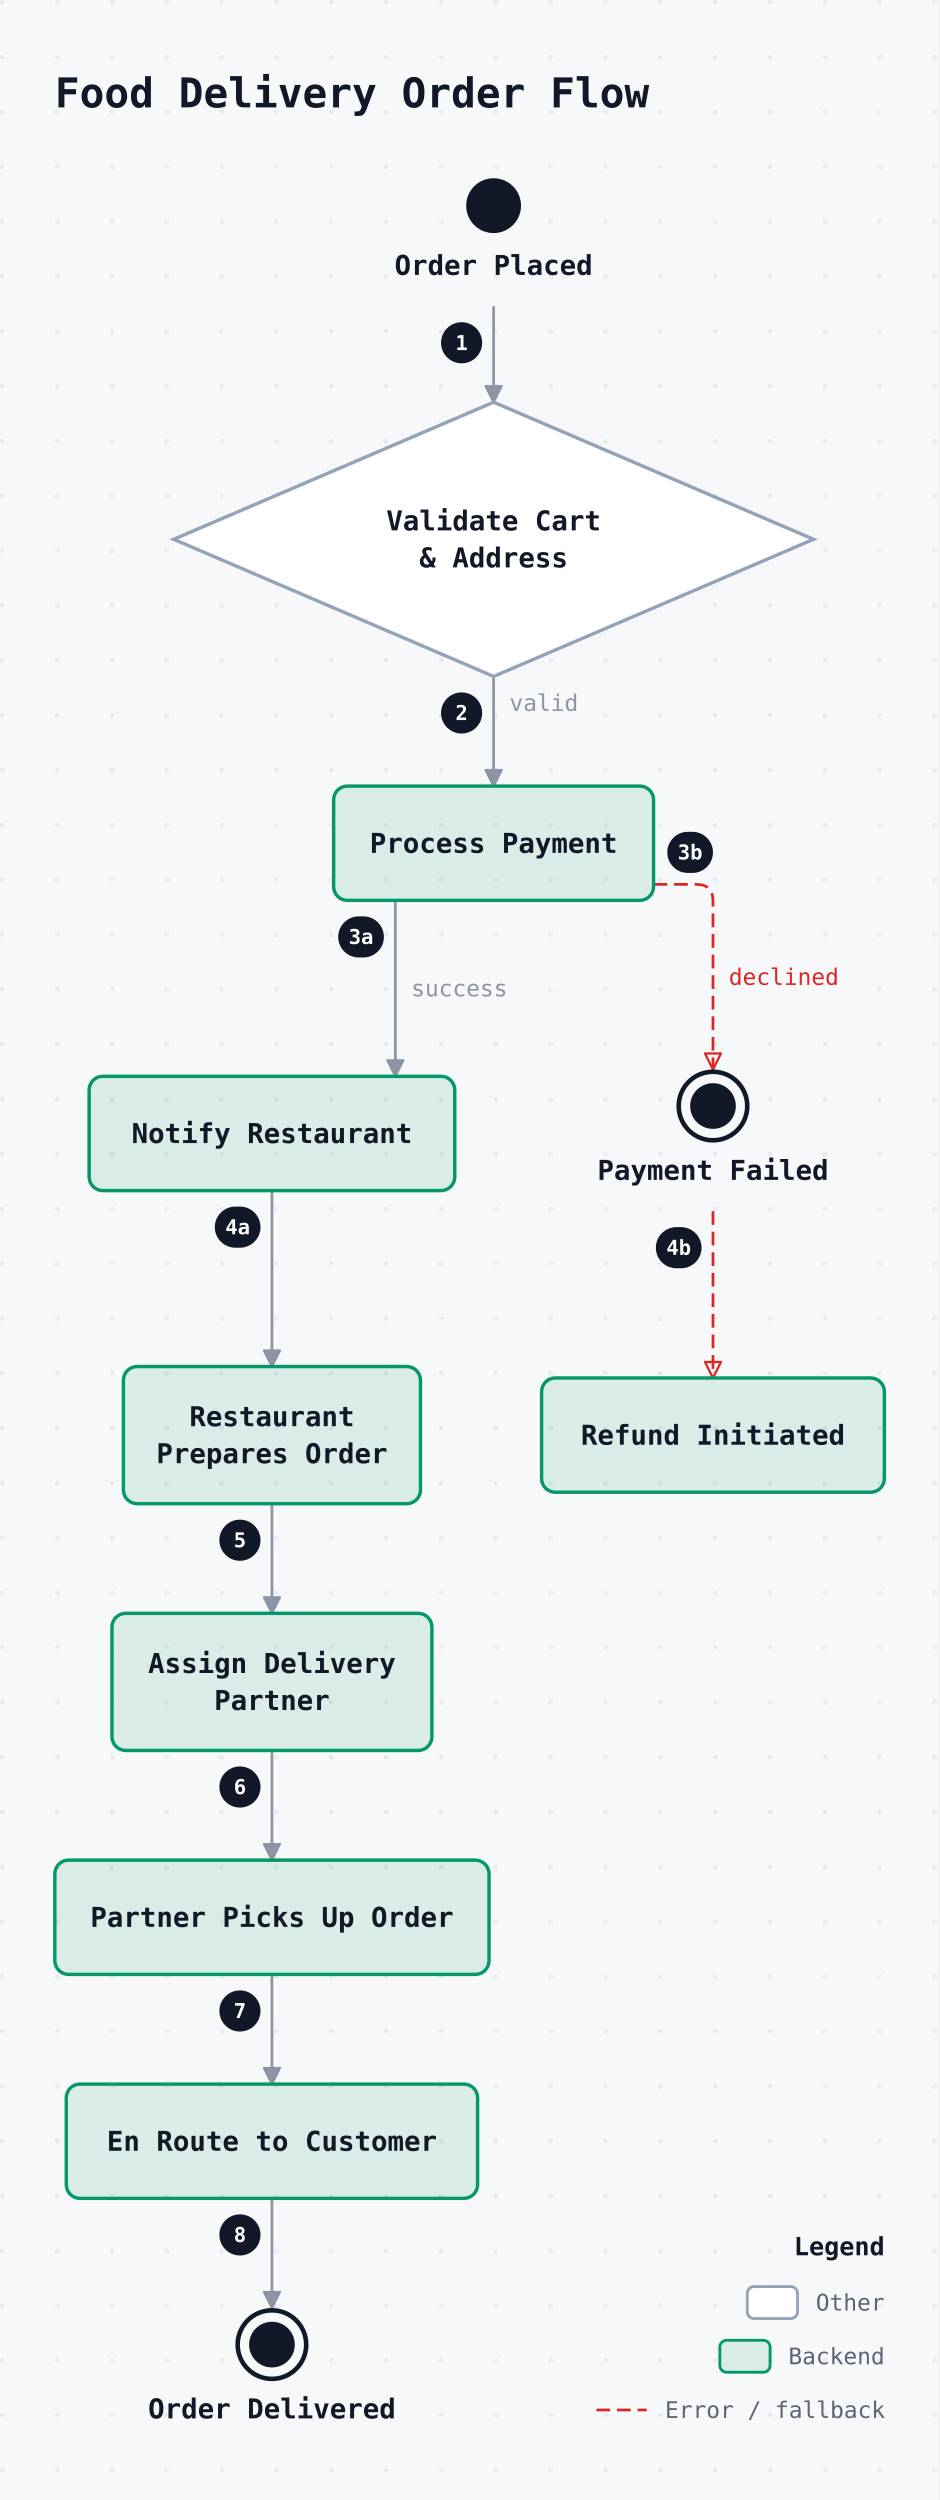
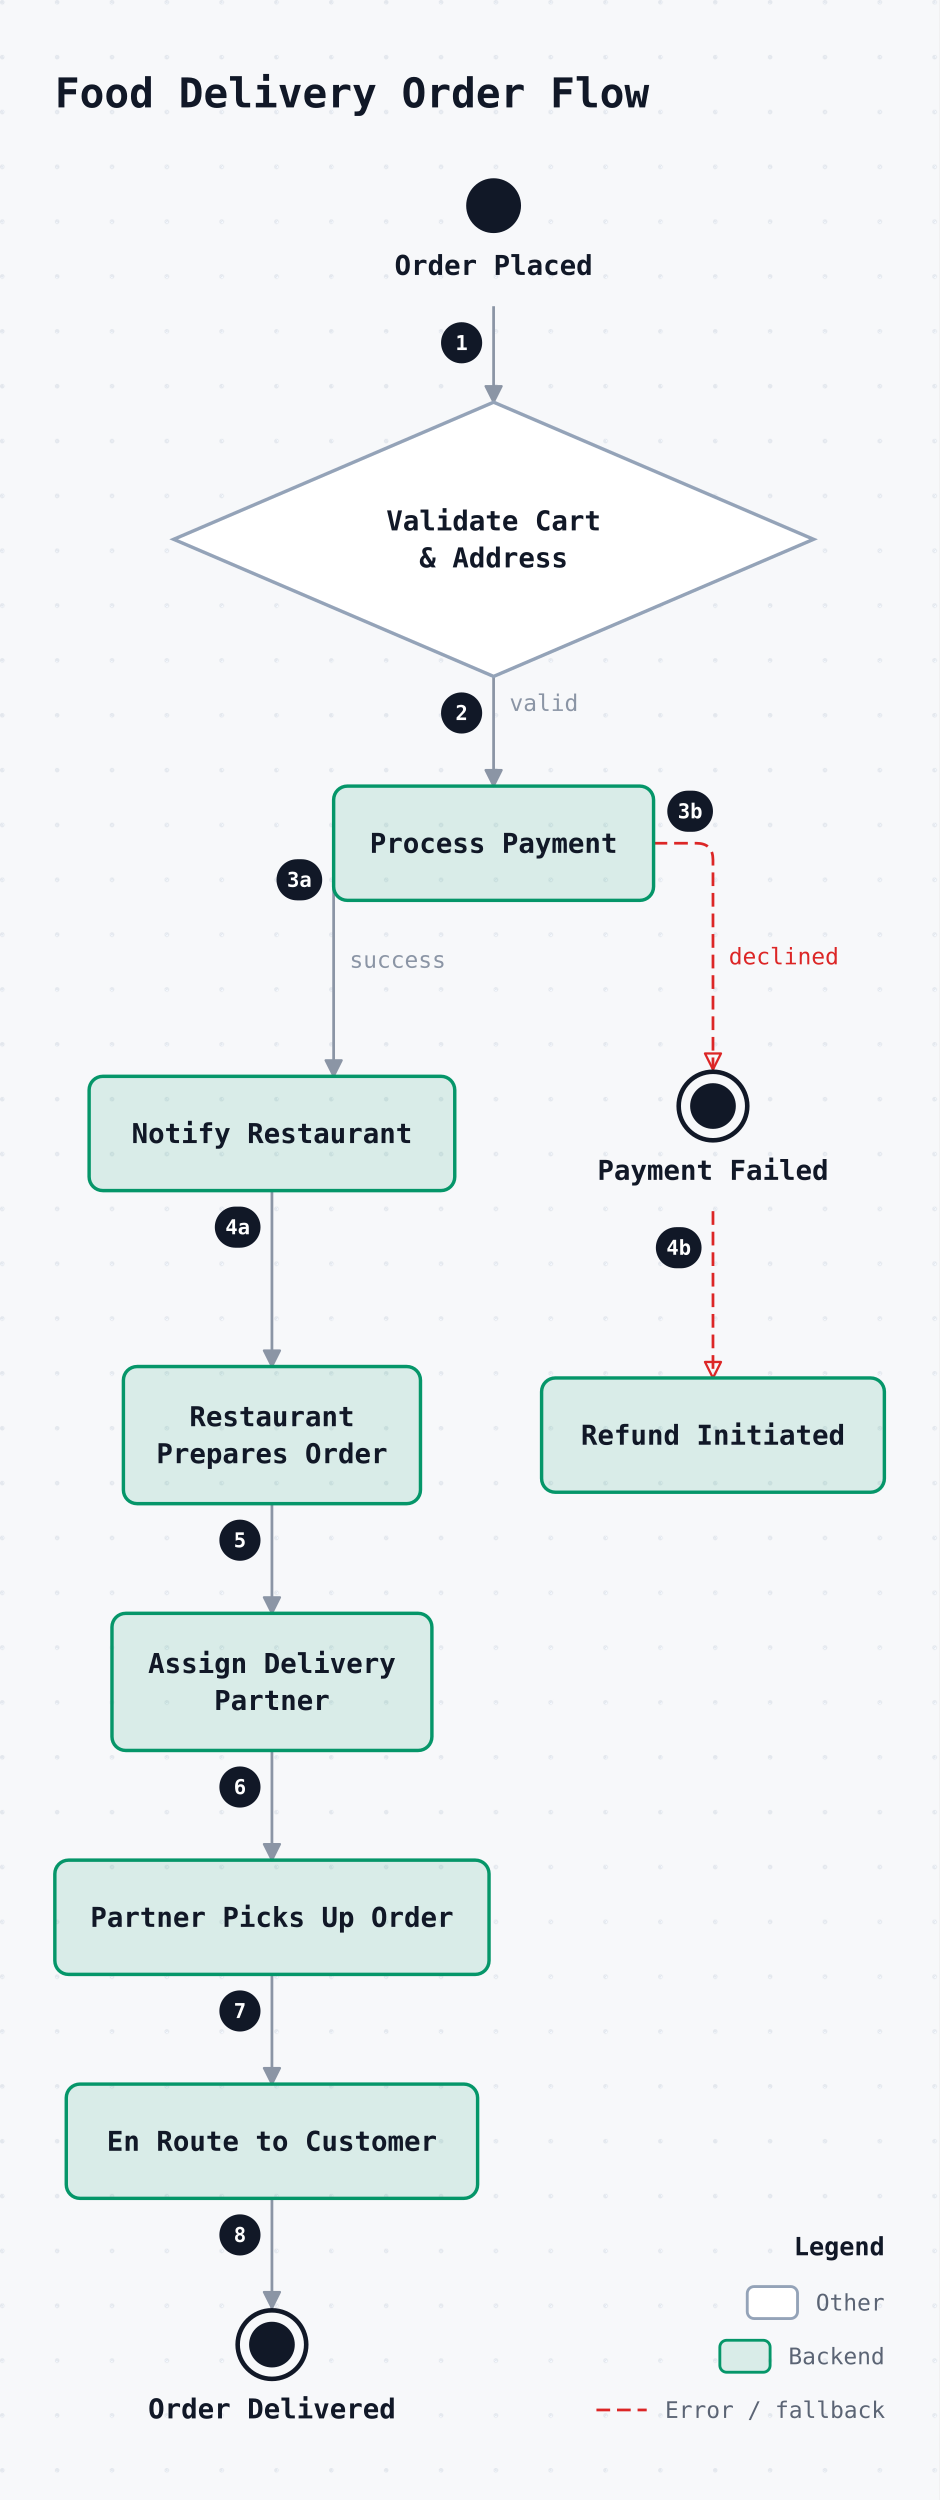
<svg xmlns="http://www.w3.org/2000/svg" version="1.1" width="411" height="1094" viewBox="0 0 411 1094" font-family="JetBrains Mono, ui-monospace, SFMono-Regular, Menlo, Consolas, monospace">
  <defs>
    <pattern id="canvas-grid" width="24" height="24" patternUnits="userSpaceOnUse">
      <circle cx="1" cy="1" r="1" fill="#e3e7ed" />
    </pattern>
    <marker id="marker-arrow-0" viewBox="-1 -1 9 9" refX="7" refY="3.5" markerWidth="9" markerHeight="9" markerUnits="userSpaceOnUse" orient="auto-start-reverse">
      <path d="M0 0 L7 3.5 L0 7 Z" fill="#8b95a5" stroke="#8b95a5" stroke-width="1" stroke-linejoin="round" />
    </marker>
    <marker id="marker-uml-triangle-1" viewBox="-1 -1 9 9" refX="7" refY="3.5" markerWidth="9" markerHeight="9" markerUnits="userSpaceOnUse" orient="auto-start-reverse">
      <path d="M0 0 L7 3.5 L0 7 Z" fill="none" stroke="#dc2626" stroke-width="1" stroke-linejoin="round" />
    </marker>
  </defs>
  <rect width="100%" height="100%" fill="#f7f8fa" />
  <rect width="100%" height="100%" fill="url(#canvas-grid)" />
  <text x="24.0" y="47.0" text-anchor="start" font-size="18" font-weight="bold" fill="#111827">Food Delivery Order Flow</text>
  <path d="M 216.0 134.0 L 216.0 176.0" fill="none" stroke="#8b95a5" stroke-width="1.2" marker-end="url(#marker-arrow-0)" />
  <path d="M 216.0 296.0 L 216.0 344.0" fill="none" stroke="#8b95a5" stroke-width="1.2" marker-end="url(#marker-arrow-0)" />
-   <path d="M 173.0 394.0 L 173.0 471.0" fill="none" stroke="#8b95a5" stroke-width="1.2" marker-end="url(#marker-arrow-0)" />
-   <path d="M 286.0 387.0 L 304.7 387.0 Q 312.0 387.0 312.0 394.3 L 312.0 468.0" fill="none" stroke="#dc2626" stroke-width="1.2" stroke-dasharray="6 3" marker-end="url(#marker-uml-triangle-1)" />
+   <path d="M 146.0 369.0 L 146.0 471.0" fill="none" stroke="#8b95a5" stroke-width="1.2" marker-end="url(#marker-arrow-0)" />
+   <path d="M 286.0 369.0 L 304.7 369.0 Q 312.0 369.0 312.0 376.3 L 312.0 468.0" fill="none" stroke="#dc2626" stroke-width="1.2" stroke-dasharray="6 3" marker-end="url(#marker-uml-triangle-1)" />
  <path d="M 312.0 530.0 L 312.0 603.0" fill="none" stroke="#dc2626" stroke-width="1.2" stroke-dasharray="6 3" marker-end="url(#marker-uml-triangle-1)" />
  <path d="M 119.0 521.0 L 119.0 598.0" fill="none" stroke="#8b95a5" stroke-width="1.2" marker-end="url(#marker-arrow-0)" />
  <path d="M 119.0 658.0 L 119.0 706.0" fill="none" stroke="#8b95a5" stroke-width="1.2" marker-end="url(#marker-arrow-0)" />
  <path d="M 119.0 766.0 L 119.0 814.0" fill="none" stroke="#8b95a5" stroke-width="1.2" marker-end="url(#marker-arrow-0)" />
  <path d="M 119.0 864.0 L 119.0 912.0" fill="none" stroke="#8b95a5" stroke-width="1.2" marker-end="url(#marker-arrow-0)" />
  <path d="M 119.0 962.0 L 119.0 1010.0" fill="none" stroke="#8b95a5" stroke-width="1.2" marker-end="url(#marker-arrow-0)" />
  <circle cx="216.0" cy="90.0" r="12.0" fill="#111827" />
  <text x="216.0" y="120.3" text-anchor="middle" font-size="12" font-weight="bold" fill="#111827">
    <tspan>Order Placed</tspan>
  </text>
  <path fill="#ffffff" fill-opacity="1.000" stroke="#94a3b8" stroke-width="1.5" d="M 216.0 176.0 L 356.0 236.0 L 216.0 296.0 L 76.0 236.0 Z" />
  <text x="216.0" y="232.1" text-anchor="middle" font-size="12" font-weight="bold" fill="#111827">
    <tspan>Validate Cart</tspan>
  </text>
  <text x="216.0" y="248.3" text-anchor="middle" font-size="12" font-weight="bold" fill="#111827">
    <tspan>&amp; Address</tspan>
  </text>
  <rect fill="#059669" fill-opacity="0.122" stroke="#059669" stroke-width="1.5" x="146.0" y="344.0" width="140.0" height="50.0" rx="6.0" />
  <text x="216.0" y="373.2" text-anchor="middle" font-size="12" font-weight="bold" fill="#111827">
    <tspan>Process Payment</tspan>
  </text>
  <rect fill="#059669" fill-opacity="0.122" stroke="#059669" stroke-width="1.5" x="39.0" y="471.0" width="160.0" height="50.0" rx="6.0" />
  <text x="119.0" y="500.2" text-anchor="middle" font-size="12" font-weight="bold" fill="#111827">
    <tspan>Notify Restaurant</tspan>
  </text>
  <rect fill="#059669" fill-opacity="0.122" stroke="#059669" stroke-width="1.5" x="54.0" y="598.0" width="130.0" height="60.0" rx="6.0" />
  <text x="119.0" y="624.1" text-anchor="middle" font-size="12" font-weight="bold" fill="#111827">
    <tspan>Restaurant</tspan>
  </text>
  <text x="119.0" y="640.3" text-anchor="middle" font-size="12" font-weight="bold" fill="#111827">
    <tspan>Prepares Order</tspan>
  </text>
  <rect fill="#059669" fill-opacity="0.122" stroke="#059669" stroke-width="1.5" x="49.0" y="706.0" width="140.0" height="60.0" rx="6.0" />
  <text x="119.0" y="732.1" text-anchor="middle" font-size="12" font-weight="bold" fill="#111827">
    <tspan>Assign Delivery</tspan>
  </text>
  <text x="119.0" y="748.3" text-anchor="middle" font-size="12" font-weight="bold" fill="#111827">
    <tspan>Partner</tspan>
  </text>
  <rect fill="#059669" fill-opacity="0.122" stroke="#059669" stroke-width="1.5" x="24.0" y="814.0" width="190.0" height="50.0" rx="6.0" />
  <text x="119.0" y="843.2" text-anchor="middle" font-size="12" font-weight="bold" fill="#111827">
    <tspan>Partner Picks Up Order</tspan>
  </text>
  <rect fill="#059669" fill-opacity="0.122" stroke="#059669" stroke-width="1.5" x="29.0" y="912.0" width="180.0" height="50.0" rx="6.0" />
  <text x="119.0" y="941.2" text-anchor="middle" font-size="12" font-weight="bold" fill="#111827">
    <tspan>En Route to Customer</tspan>
  </text>
  <circle cx="119.0" cy="1026.0" r="15.0" fill="none" stroke="#111827" stroke-width="2" />
  <circle cx="119.0" cy="1026.0" r="10.0" fill="#111827" />
  <text x="119.0" y="1058.3" text-anchor="middle" font-size="12" font-weight="bold" fill="#111827">
    <tspan>Order Delivered</tspan>
  </text>
  <circle cx="312.0" cy="484.0" r="15.0" fill="none" stroke="#111827" stroke-width="2" />
  <circle cx="312.0" cy="484.0" r="10.0" fill="#111827" />
  <text x="312.0" y="516.3" text-anchor="middle" font-size="12" font-weight="bold" fill="#111827">
    <tspan>Payment Failed</tspan>
  </text>
  <rect fill="#059669" fill-opacity="0.122" stroke="#059669" stroke-width="1.5" x="237.0" y="603.0" width="150.0" height="50.0" rx="6.0" />
  <text x="312.0" y="632.2" text-anchor="middle" font-size="12" font-weight="bold" fill="#111827">
    <tspan>Refund Initiated</tspan>
  </text>
  <rect x="220.0" y="299.9" width="36.0" height="15.5" rx="2" fill="#f7f8fa" />
  <text x="238.0" y="311.1" text-anchor="middle" font-size="10" fill="#8b95a5">valid</text>
-   <rect x="177.0" y="424.8" width="48.0" height="15.5" rx="2" fill="#f7f8fa" />
-   <text x="201.0" y="436.0" text-anchor="middle" font-size="10" fill="#8b95a5">success</text>
-   <rect x="316.0" y="419.8" width="54.0" height="15.5" rx="2" fill="#f7f8fa" />
-   <text x="343.0" y="431.0" text-anchor="middle" font-size="10" fill="#dc2626">declined</text>
+   <rect x="150.0" y="412.2" width="48.0" height="15.5" rx="2" fill="#f7f8fa" />
+   <text x="174.0" y="423.5" text-anchor="middle" font-size="10" fill="#8b95a5">success</text>
+   <rect x="316.0" y="410.8" width="54.0" height="15.5" rx="2" fill="#f7f8fa" />
+   <text x="343.0" y="422.0" text-anchor="middle" font-size="10" fill="#dc2626">declined</text>
  <rect x="193.0" y="141.0" width="18.0" height="18.0" rx="9.0" fill="#111827" />
  <text x="202.0" y="153.2" text-anchor="middle" font-size="9" font-weight="bold" fill="#ffffff">1</text>
  <rect x="193.0" y="303.0" width="18.0" height="18.0" rx="9.0" fill="#111827" />
  <text x="202.0" y="315.1" text-anchor="middle" font-size="9" font-weight="bold" fill="#ffffff">2</text>
-   <rect x="148.0" y="401.0" width="20.0" height="18.0" rx="9.0" fill="#111827" />
-   <text x="158.0" y="413.1" text-anchor="middle" font-size="9" font-weight="bold" fill="#ffffff">3a</text>
-   <rect x="292.0" y="364.0" width="20.0" height="18.0" rx="9.0" fill="#111827" />
-   <text x="302.0" y="376.1" text-anchor="middle" font-size="9" font-weight="bold" fill="#ffffff">3b</text>
+   <rect x="121.0" y="376.0" width="20.0" height="18.0" rx="9.0" fill="#111827" />
+   <text x="131.0" y="388.1" text-anchor="middle" font-size="9" font-weight="bold" fill="#ffffff">3a</text>
+   <rect x="292.0" y="346.0" width="20.0" height="18.0" rx="9.0" fill="#111827" />
+   <text x="302.0" y="358.1" text-anchor="middle" font-size="9" font-weight="bold" fill="#ffffff">3b</text>
  <rect x="287.0" y="537.0" width="20.0" height="18.0" rx="9.0" fill="#111827" />
  <text x="297.0" y="549.1" text-anchor="middle" font-size="9" font-weight="bold" fill="#ffffff">4b</text>
  <rect x="94.0" y="528.0" width="20.0" height="18.0" rx="9.0" fill="#111827" />
  <text x="104.0" y="540.1" text-anchor="middle" font-size="9" font-weight="bold" fill="#ffffff">4a</text>
  <rect x="96.0" y="665.0" width="18.0" height="18.0" rx="9.0" fill="#111827" />
  <text x="105.0" y="677.1" text-anchor="middle" font-size="9" font-weight="bold" fill="#ffffff">5</text>
  <rect x="96.0" y="773.0" width="18.0" height="18.0" rx="9.0" fill="#111827" />
  <text x="105.0" y="785.1" text-anchor="middle" font-size="9" font-weight="bold" fill="#ffffff">6</text>
  <rect x="96.0" y="871.0" width="18.0" height="18.0" rx="9.0" fill="#111827" />
  <text x="105.0" y="883.1" text-anchor="middle" font-size="9" font-weight="bold" fill="#ffffff">7</text>
  <rect x="96.0" y="969.0" width="18.0" height="18.0" rx="9.0" fill="#111827" />
  <text x="105.0" y="981.1" text-anchor="middle" font-size="9" font-weight="bold" fill="#ffffff">8</text>
  <text x="347.4" y="986.9" font-size="11" font-weight="bold" fill="#111827">Legend</text>
  <rect x="327.0" y="1000.6" width="22" height="14" rx="3" fill="#ffffff" fill-opacity="1.000" stroke="#94a3b8" stroke-width="1.25" />
  <text x="357.0" y="1011.1" font-size="10" fill="#5b6474">Other</text>
  <rect x="315.0" y="1024.1" width="22" height="14" rx="3" fill="#059669" fill-opacity="0.122" stroke="#059669" stroke-width="1.25" />
  <text x="345.0" y="1034.6" font-size="10" fill="#5b6474">Backend</text>
  <line x1="261.0" y1="1054.6" x2="283.0" y2="1054.6" stroke="#dc2626" stroke-width="1.2" stroke-dasharray="6 3" />
  <text x="291.0" y="1058.1" font-size="10" fill="#5b6474">Error / fallback</text>
</svg>
